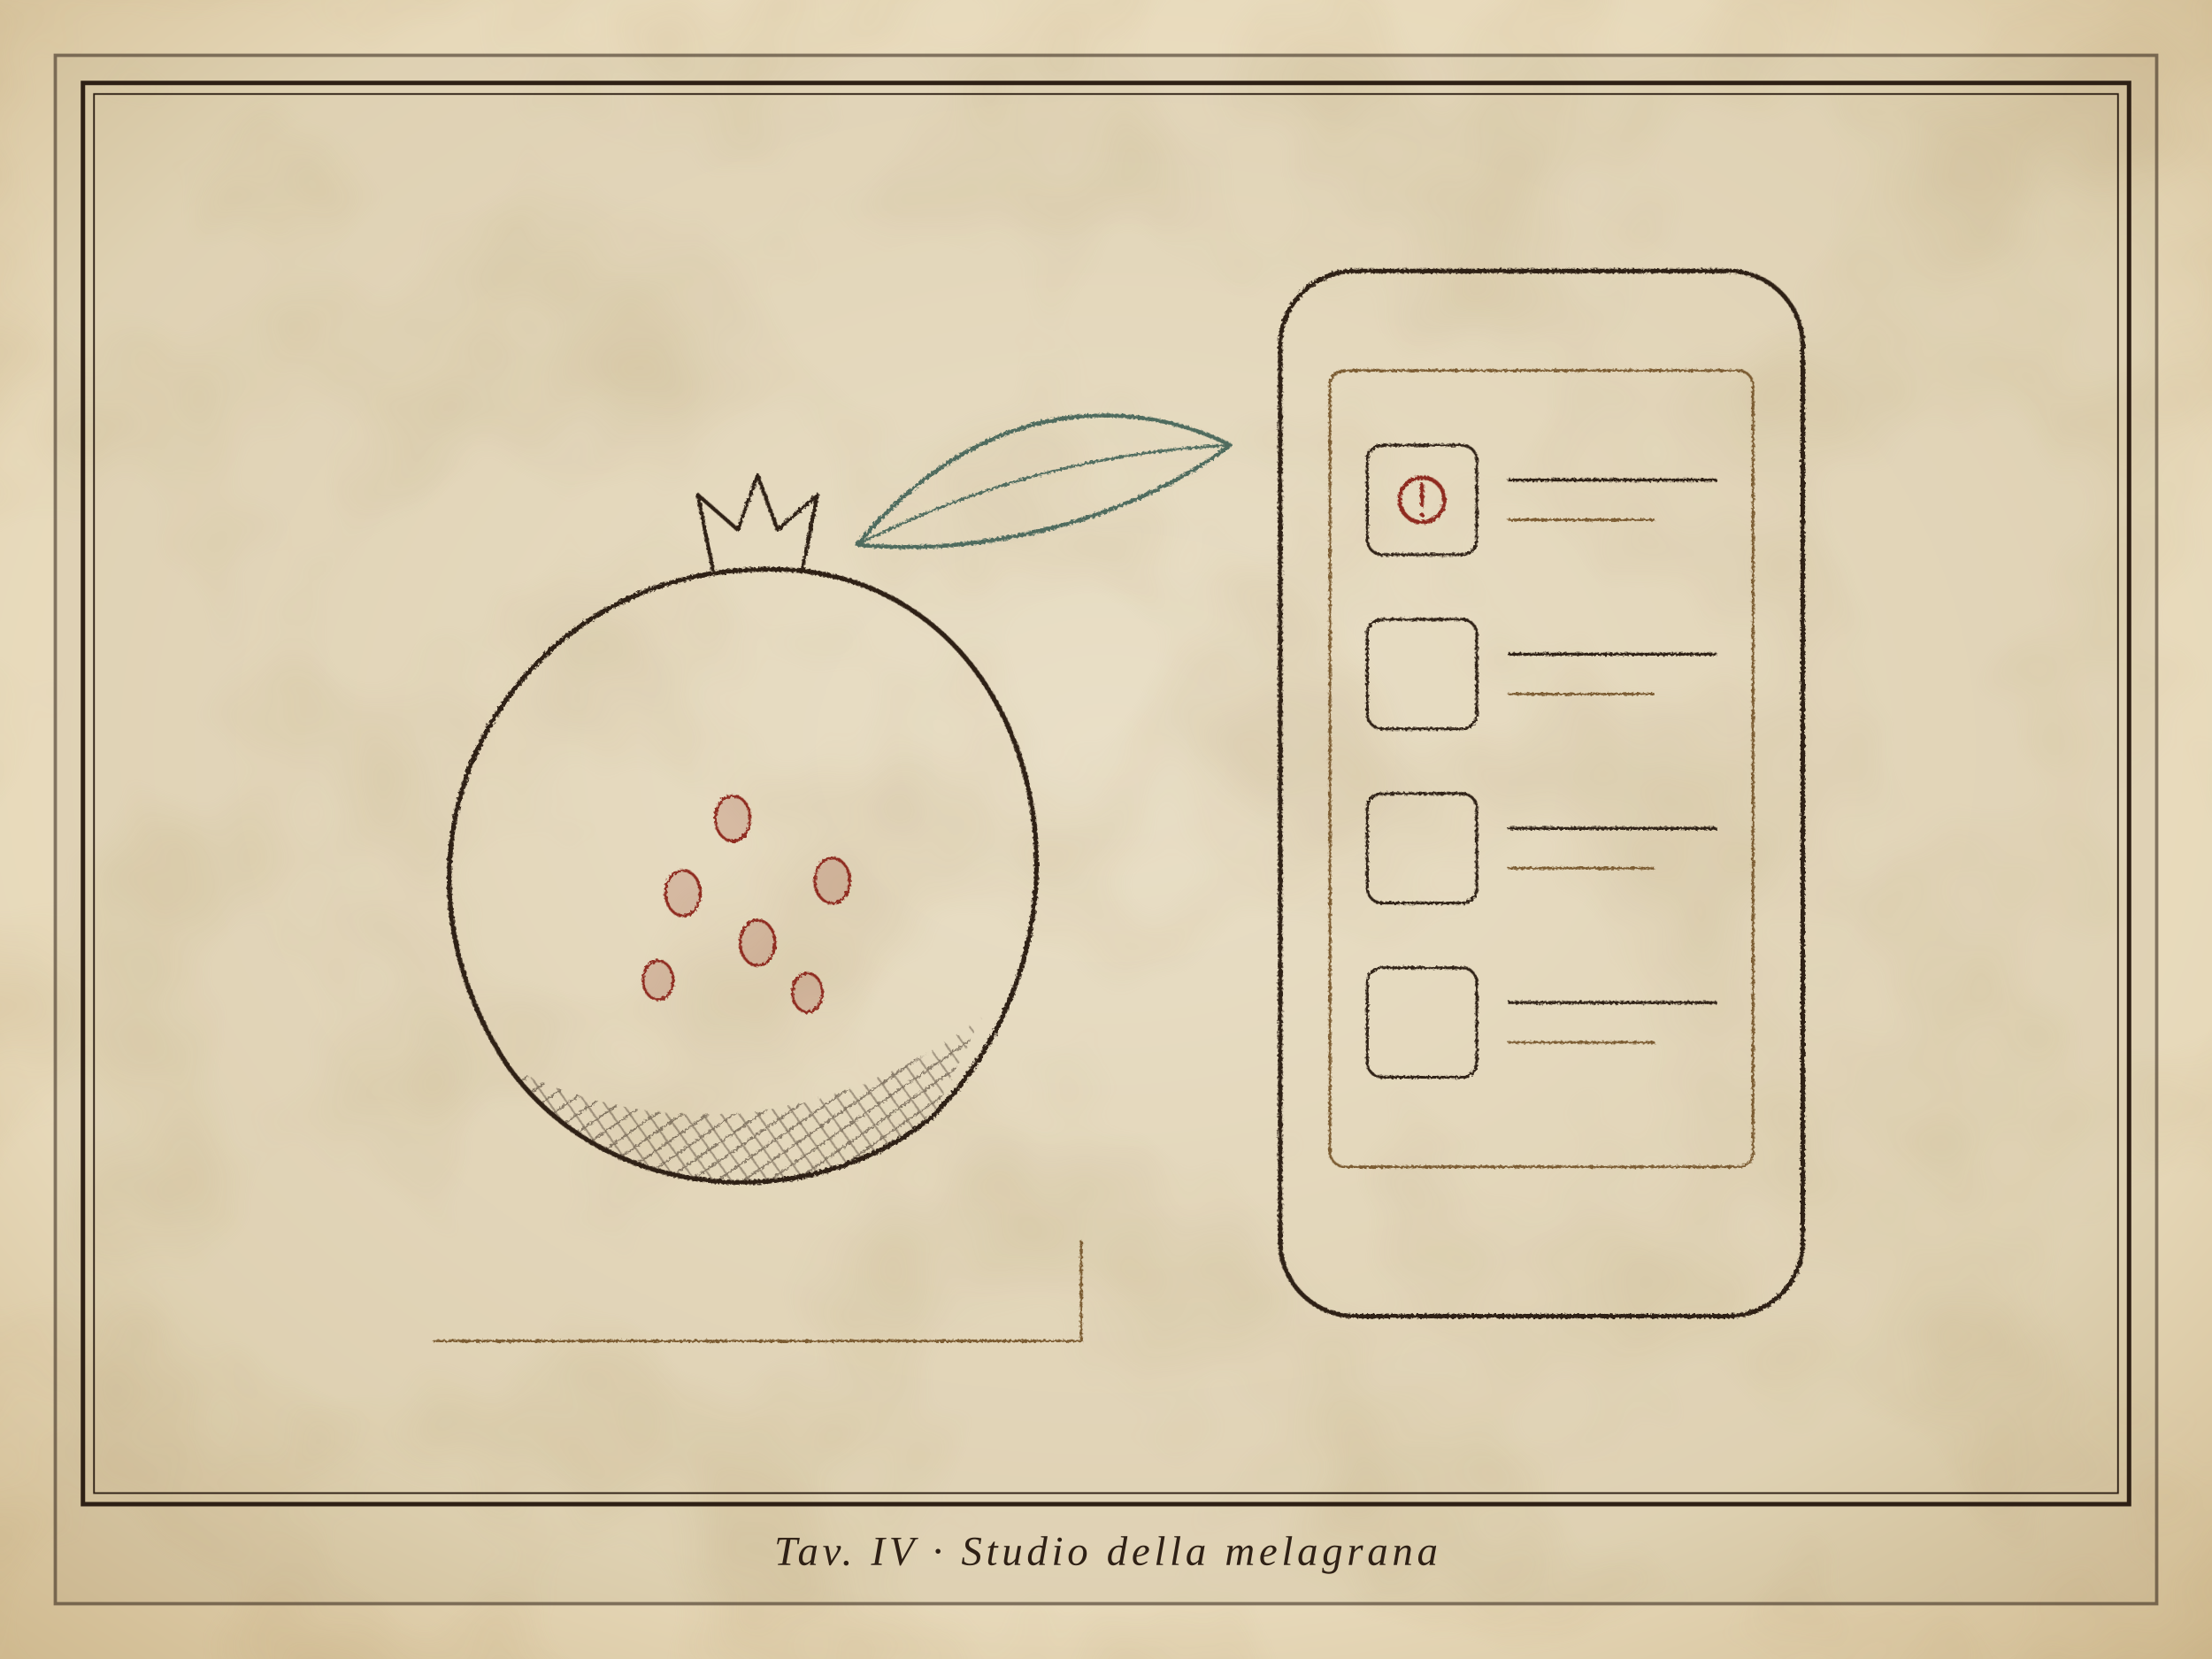
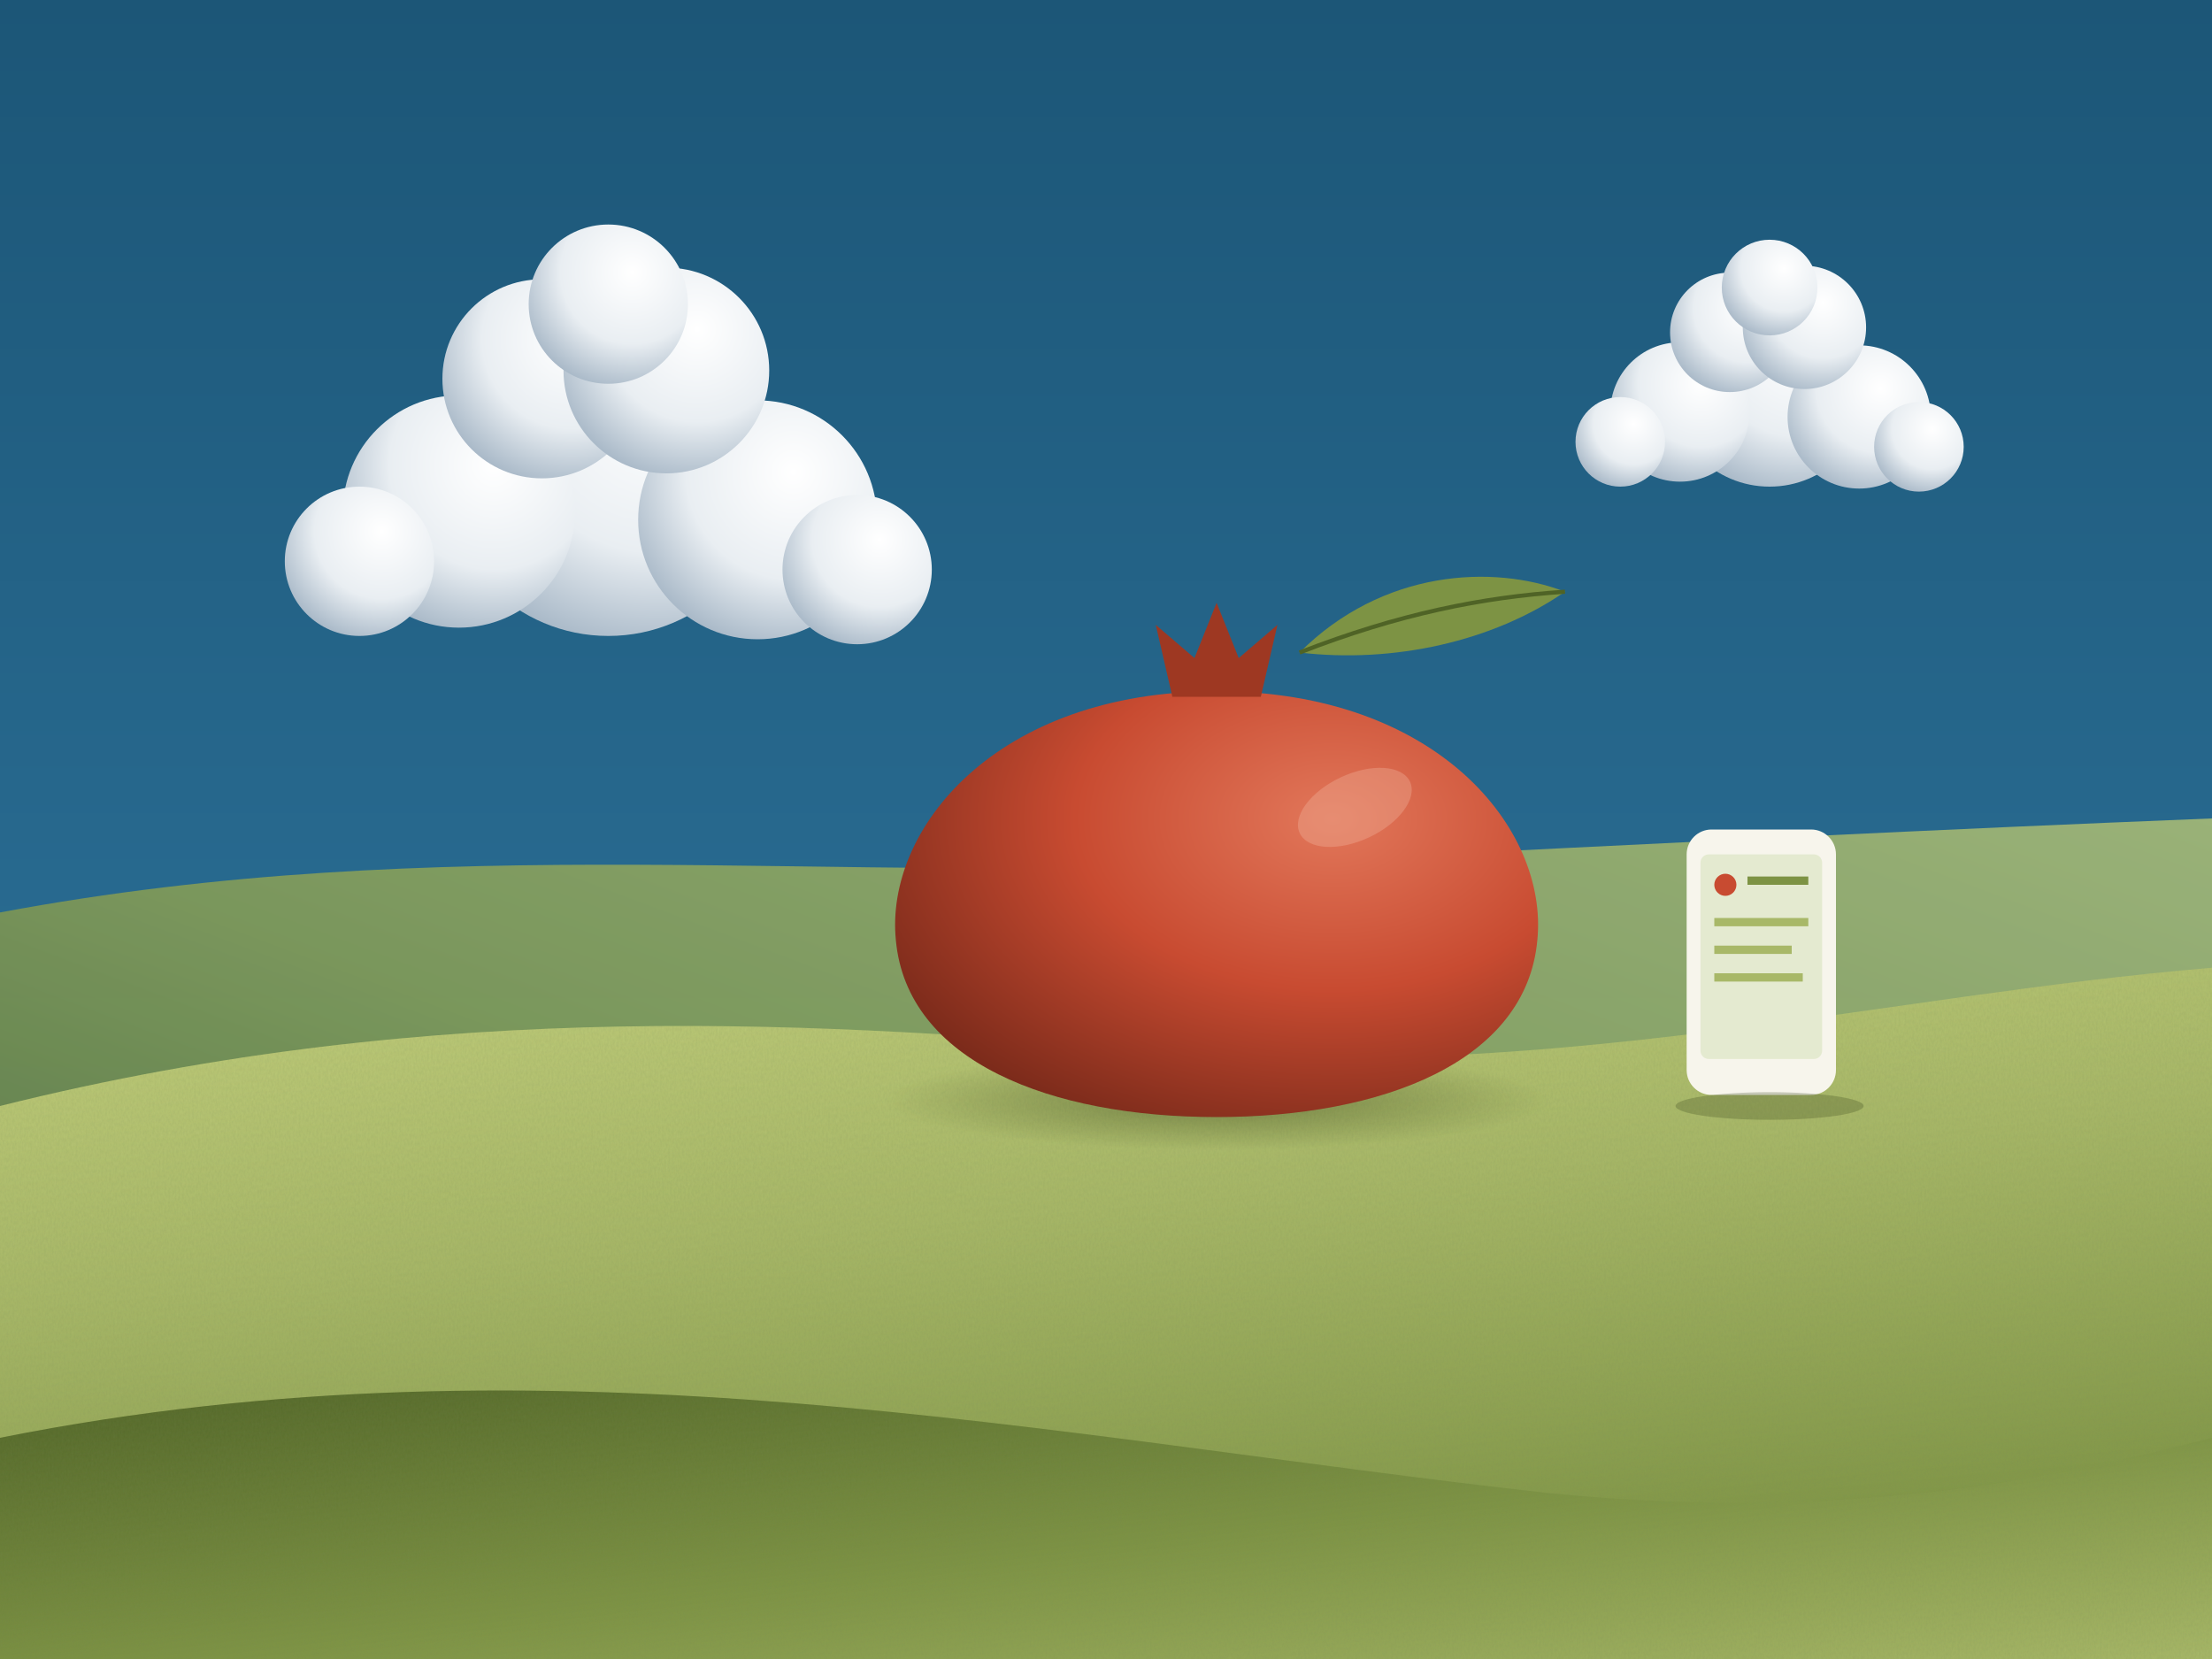
- <svg xmlns="http://www.w3.org/2000/svg" viewBox="0 0 800 600" role="img" aria-label="Estudio botánico junto al prototipo de una app">
+ <svg xmlns="http://www.w3.org/2000/svg" viewBox="0 0 800 600" role="img" aria-label="Una granada gigante descansa sobre una colina junto a un móvil con un aviso">
  <defs>
-     <radialGradient id="v" cx="50%" cy="45%" r="80%">
-       <stop offset="0" stop-color="#F1E7CF" />
-       <stop offset=".65" stop-color="#E7D9BA" />
-       <stop offset="1" stop-color="#C9B184" />
+     <linearGradient id="skyd" x1="0" y1="0" x2="0" y2="1">
+       <stop offset="0" stop-color="#1C5677" />
+       <stop offset=".7" stop-color="#2B6F96" />
+       <stop offset="1" stop-color="#4A8DB0" />
+     </linearGradient>
+     <linearGradient id="hAd" x1="0" y1="0" x2=".3" y2="1">
+       <stop offset="0" stop-color="#C4D07D" />
+       <stop offset=".45" stop-color="#A8B868" />
+       <stop offset="1" stop-color="#7D9344" />
+     </linearGradient>
+     <linearGradient id="hBd" x1="1" y1="0" x2="0" y2="1">
+       <stop offset="0" stop-color="#B6C473" />
+       <stop offset=".5" stop-color="#8FA24F" />
+       <stop offset="1" stop-color="#4F6326" />
+     </linearGradient>
+     <linearGradient id="hCd" x1="0" y1="0" x2="1" y2="1">
+       <stop offset="0" stop-color="#4F6326" />
+       <stop offset=".55" stop-color="#7D9344" />
+       <stop offset="1" stop-color="#A8B868" />
+     </linearGradient>
+     <radialGradient id="cld" cx=".65" cy=".3" r=".75">
+       <stop offset="0" stop-color="#FFFFFF" />
+       <stop offset=".6" stop-color="#E9EEF2" />
+       <stop offset="1" stop-color="#A9B9C8" />
    </radialGradient>
-     <pattern id="hz" width="8" height="5" patternUnits="userSpaceOnUse">
-       <line x1="0" y1="2.5" x2="8" y2="2.5" stroke="#2E2015" stroke-width=".7" />
-     </pattern>
-     <pattern id="dg" width="6" height="6" patternUnits="userSpaceOnUse" patternTransform="rotate(45)">
-       <line x1="0" y1="3" x2="6" y2="3" stroke="#2E2015" stroke-width=".8" />
-     </pattern>
-     <pattern id="xh" width="6" height="6" patternUnits="userSpaceOnUse" patternTransform="rotate(-35)">
-       <line x1="0" y1="3" x2="6" y2="3" stroke="#2E2015" stroke-width=".7" />
-       <line x1="3" y1="0" x2="3" y2="6" stroke="#2E2015" stroke-width=".5" />
-     </pattern>
-     <filter id="ink">
-       <feTurbulence type="fractalNoise" baseFrequency=".9" numOctaves="2" seed="3" result="n" />
-       <feDisplacementMap in="SourceGraphic" in2="n" scale="1.6" />
+     <radialGradient id="shadowd" cx=".5" cy=".5" r=".5">
+       <stop offset="0" stop-color="#2E3B14" stop-opacity=".45" />
+       <stop offset="1" stop-color="#2E3B14" stop-opacity="0" />
+     </radialGradient>
+     <filter id="softd">
+       <feGaussianBlur stdDeviation="6" />
    </filter>
-     <clipPath id="plate">
-       <rect x="35" y="35" width="730" height="504" />
-     </clipPath>
-     <filter id="fox">
-       <feTurbulence type="fractalNoise" baseFrequency=".012" numOctaves="3" seed="8" />
-       <feColorMatrix values="0 0 0 0 .45  0 0 0 0 .3  0 0 0 0 .12  0 0 0 -2.2 1.25" />
+     <filter id="furd" x="0" y="0" width="100%" height="100%">
+       <feTurbulence type="fractalNoise" baseFrequency="1.4 .7" numOctaves="2" seed="4" result="n" />
+       <feColorMatrix in="n" values="0 0 0 0 .2  0 0 0 0 .26  0 0 0 0 .08  0 0 0 .22 0" />
+       <feComposite in2="SourceGraphic" operator="in" />
    </filter>
  </defs>
-   <rect width="800" height="600" fill="url(#v)" />
-   <rect width="800" height="600" filter="url(#fox)" opacity=".2" />
-   <rect x="20" y="20" width="760" height="560" fill="#2E2015" fill-opacity=".04" stroke="#2E2015" stroke-opacity=".55" stroke-width="1.2" />
-   <rect x="30" y="30" width="740" height="514" fill="none" stroke="#2E2015" stroke-width="1.6" />
-   <rect x="34" y="34" width="732" height="506" fill="none" stroke="#2E2015" stroke-width=".6" />
-   <text x="400" y="566" text-anchor="middle" font-family="'IM Fell English', Georgia, 'Times New Roman', serif" font-style="italic" font-size="15" letter-spacing="1.5" fill="#2E2015">Tav. IV · Studio della melagrana</text>
-   <g clip-path="url(#plate)">
-     <g fill="none" stroke-linecap="round" stroke-linejoin="round" filter="url(#ink)" transform="translate(400 287) scale(.9) translate(-400 -300)">
-       <rect x="470" y="90" width="210" height="420" rx="30" stroke="#2E2015" stroke-width="1.8" />
-       <rect x="490" y="130" width="170" height="320" rx="6" stroke="#7A5A30" stroke-width="1" />
-       <rect x="505" y="160" width="44" height="44" rx="6" stroke="#2E2015" stroke-width="1.1" />
-       <line x1="562" y1="174" x2="645" y2="174" stroke="#2E2015" stroke-width="1.2" />
-       <line x1="562" y1="190" x2="620" y2="190" stroke="#7A5A30" stroke-width="1" />
-       <rect x="505" y="230" width="44" height="44" rx="6" stroke="#2E2015" stroke-width="1.1" />
-       <line x1="562" y1="244" x2="645" y2="244" stroke="#2E2015" stroke-width="1.2" />
-       <line x1="562" y1="260" x2="620" y2="260" stroke="#7A5A30" stroke-width="1" />
-       <rect x="505" y="300" width="44" height="44" rx="6" stroke="#2E2015" stroke-width="1.1" />
-       <line x1="562" y1="314" x2="645" y2="314" stroke="#2E2015" stroke-width="1.2" />
-       <line x1="562" y1="330" x2="620" y2="330" stroke="#7A5A30" stroke-width="1" />
-       <rect x="505" y="370" width="44" height="44" rx="6" stroke="#2E2015" stroke-width="1.1" />
-       <line x1="562" y1="384" x2="645" y2="384" stroke="#2E2015" stroke-width="1.2" />
-       <line x1="562" y1="400" x2="620" y2="400" stroke="#7A5A30" stroke-width="1" />
-       <circle cx="527" cy="182" r="9" stroke="#8E2A1F" stroke-width="1.6" />
-       <line x1="527" y1="176" x2="527" y2="184" stroke="#8E2A1F" stroke-width="1.6" />
-       <circle cx="527" cy="188" r=".8" fill="#8E2A1F" />
-       <path d="M260 210 C370 205 410 350 330 430 C280 470 200 465 160 410 C100 320 160 212 260 210Z" stroke="#2E2015" stroke-width="1.9" />
-       <path d="M330 430 C280 470 200 465 160 410 C220 440 290 435 350 390Z" fill="url(#xh)" opacity=".55" stroke="none" />
-       <path d="M242 210 L236 180 L252 194 L260 172 L268 194 L284 180 L278 210" stroke="#2E2015" stroke-width="1.5" />
-       <ellipse cx="230" cy="340" rx="7" ry="9.1" fill="#8E2A1F" fill-opacity=".18" stroke="#8E2A1F" stroke-width="1.1" />
-       <ellipse cx="260" cy="360" rx="7" ry="9.1" fill="#8E2A1F" fill-opacity=".18" stroke="#8E2A1F" stroke-width="1.1" />
-       <ellipse cx="290" cy="335" rx="7" ry="9.1" fill="#8E2A1F" fill-opacity=".18" stroke="#8E2A1F" stroke-width="1.1" />
-       <ellipse cx="250" cy="310" rx="7" ry="9.1" fill="#8E2A1F" fill-opacity=".18" stroke="#8E2A1F" stroke-width="1.1" />
-       <ellipse cx="280" cy="380" rx="6" ry="7.8" fill="#8E2A1F" fill-opacity=".18" stroke="#8E2A1F" stroke-width="1.1" />
-       <ellipse cx="220" cy="375" rx="6" ry="7.8" fill="#8E2A1F" fill-opacity=".18" stroke="#8E2A1F" stroke-width="1.1" />
-       <path d="M300 200 C350 140 410 140 450 160 C410 190 350 205 300 200Z" stroke="#4E6B5E" stroke-width="1.6" />
-       <path d="M300 200 C360 170 410 162 450 160" stroke="#4E6B5E" stroke-width="1" />
-       <path d="M390 480 L390 520 M130 520 L390 520" stroke="#7A5A30" stroke-width="1" />
-     </g>
+   <rect width="800" height="600" fill="url(#skyd)" />
+   <circle cx="220.0" cy="170.0" r="60.0" fill="url(#cld)" />
+   <circle cx="166.0" cy="185.0" r="42.0" fill="url(#cld)" />
+   <circle cx="274.0" cy="188.0" r="43.2" fill="url(#cld)" />
+   <circle cx="196.0" cy="137.0" r="36.0" fill="url(#cld)" />
+   <circle cx="241.0" cy="134.0" r="37.2" fill="url(#cld)" />
+   <circle cx="220.0" cy="110.0" r="28.8" fill="url(#cld)" />
+   <circle cx="130.0" cy="203.0" r="27.0" fill="url(#cld)" />
+   <circle cx="310.0" cy="206.0" r="27.0" fill="url(#cld)" />
+   <rect x="88.0" y="215.0" width="264.0" height="60.0" fill="url(#skyd)" opacity="0" />
+   <circle cx="640.0" cy="140.0" r="36.0" fill="url(#cld)" />
+   <circle cx="607.6" cy="149.0" r="25.2" fill="url(#cld)" />
+   <circle cx="672.4" cy="150.8" r="25.9" fill="url(#cld)" />
+   <circle cx="625.6" cy="120.2" r="21.6" fill="url(#cld)" />
+   <circle cx="652.6" cy="118.4" r="22.3" fill="url(#cld)" />
+   <circle cx="640.0" cy="104.0" r="17.3" fill="url(#cld)" />
+   <circle cx="586.0" cy="159.8" r="16.2" fill="url(#cld)" />
+   <circle cx="694.0" cy="161.6" r="16.2" fill="url(#cld)" />
+   <rect x="560.8" y="167.0" width="158.4" height="36.0" fill="url(#skyd)" opacity="0" />
+   <path d="M0 330 C160 300 300 320 460 312 C620 304 700 300 800 296 L800 600 L0 600Z" fill="url(#hBd)" opacity=".8" />
+   <path d="M0 400 C160 360 300 370 420 380 C560 392 680 360 800 350 L800 600 L0 600Z" fill="url(#hAd)" />
+   <path d="M0 400 C160 360 300 370 420 380 C560 392 680 360 800 350 L800 600 L0 600Z" fill="#fff" filter="url(#furd)" opacity=".9" />
+   <ellipse cx="440" cy="398" rx="120" ry="18" fill="url(#shadowd)" />
+   <radialGradient id="pg" cx=".68" cy=".3" r=".8">
+     <stop offset="0" stop-color="#E2775A" />
+     <stop offset=".5" stop-color="#C84B31" />
+     <stop offset="1" stop-color="#7A2A1A" />
+   </radialGradient>
+   <path d="M440 250 C520 250 560 300 556 340 C552 384 500 404 440 404 C380 404 328 384 324 340 C320 300 360 250 440 250Z" fill="url(#pg)" />
+   <path d="M424 252 L418 226 L432 238 L440 218 L448 238 L462 226 L456 252Z" fill="#9E3822" />
+   <ellipse cx="490" cy="292" rx="22" ry="12" fill="#F2B49F" opacity=".35" transform="rotate(-25 490 292)" />
+   <path d="M470 236 C500 206 540 204 566 214 C540 232 504 240 470 236Z" fill="#7D9344" />
+   <path d="M470 236 C506 222 536 216 566 214" stroke="#4F6326" stroke-width="1.5" fill="none" />
+   <g transform="translate(610 300)">
+     <rect x="0" y="0" width="54" height="96" rx="9" fill="#F7F5EC" />
+     <rect x="5" y="9" width="44" height="74" rx="3" fill="#E4EAD0" />
+     <circle cx="14" cy="20" r="4" fill="#C84B31" />
+     <rect x="22" y="17" width="22" height="3" fill="#7D9344" />
+     <rect x="10" y="32" width="34" height="3" fill="#A8B868" />
+     <rect x="10" y="42" width="28" height="3" fill="#A8B868" />
+     <rect x="10" y="52" width="32" height="3" fill="#A8B868" />
+     <ellipse cx="30" cy="100" rx="34" ry="5" fill="#2E3B14" opacity=".25" />
  </g>
+   <path d="M0 520 C200 480 380 520 560 540 C680 552 760 530 800 520 L800 600 L0 600Z" fill="url(#hCd)" />
+   <path d="M0 520 C200 480 380 520 560 540 C680 552 760 530 800 520 L800 600 L0 600Z" fill="#fff" filter="url(#furd)" opacity=".9" />
</svg>
